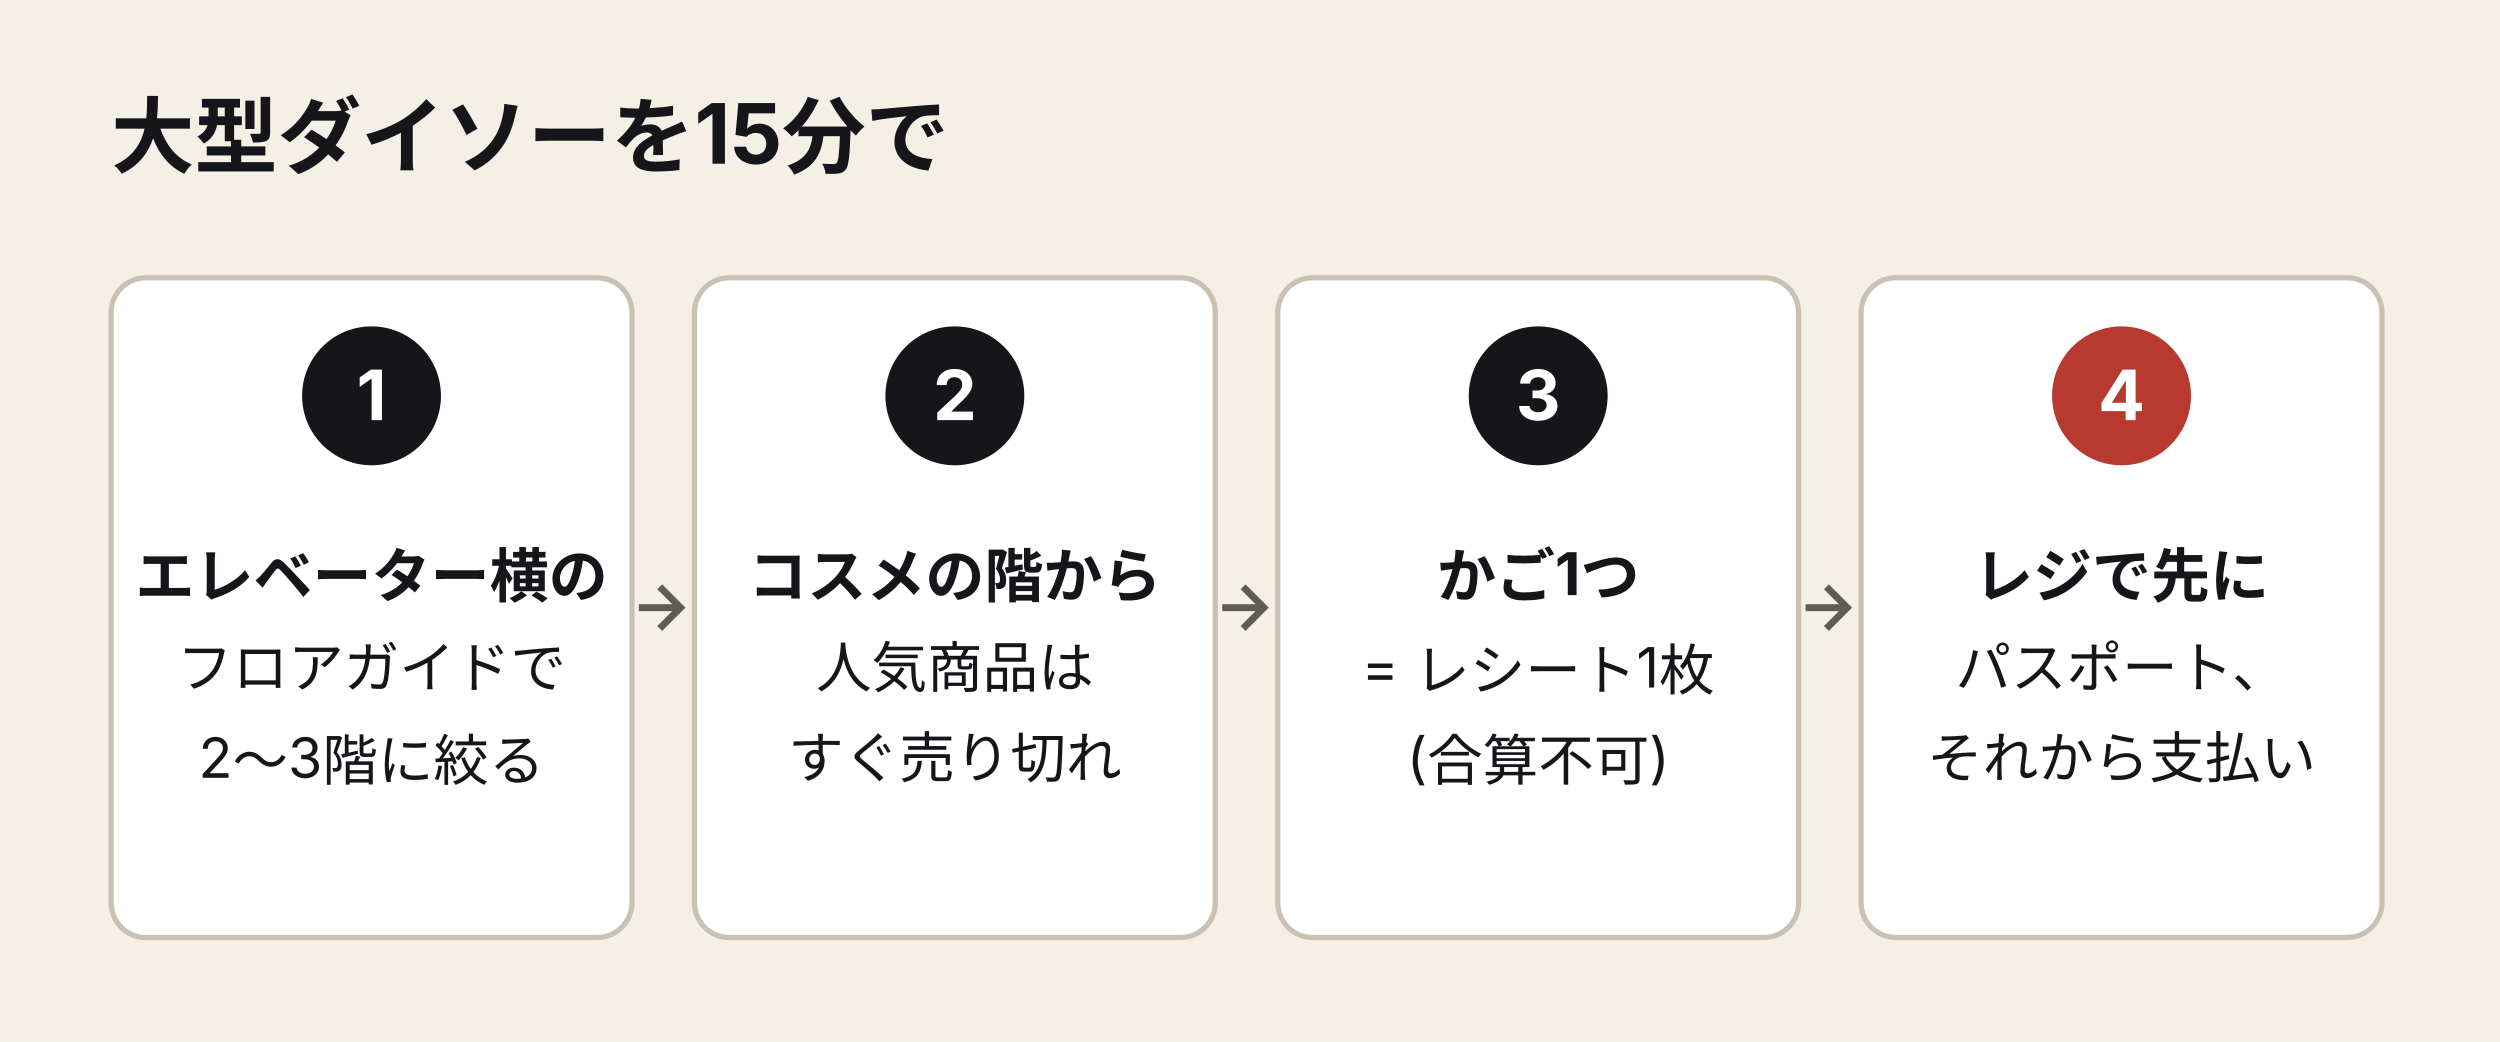
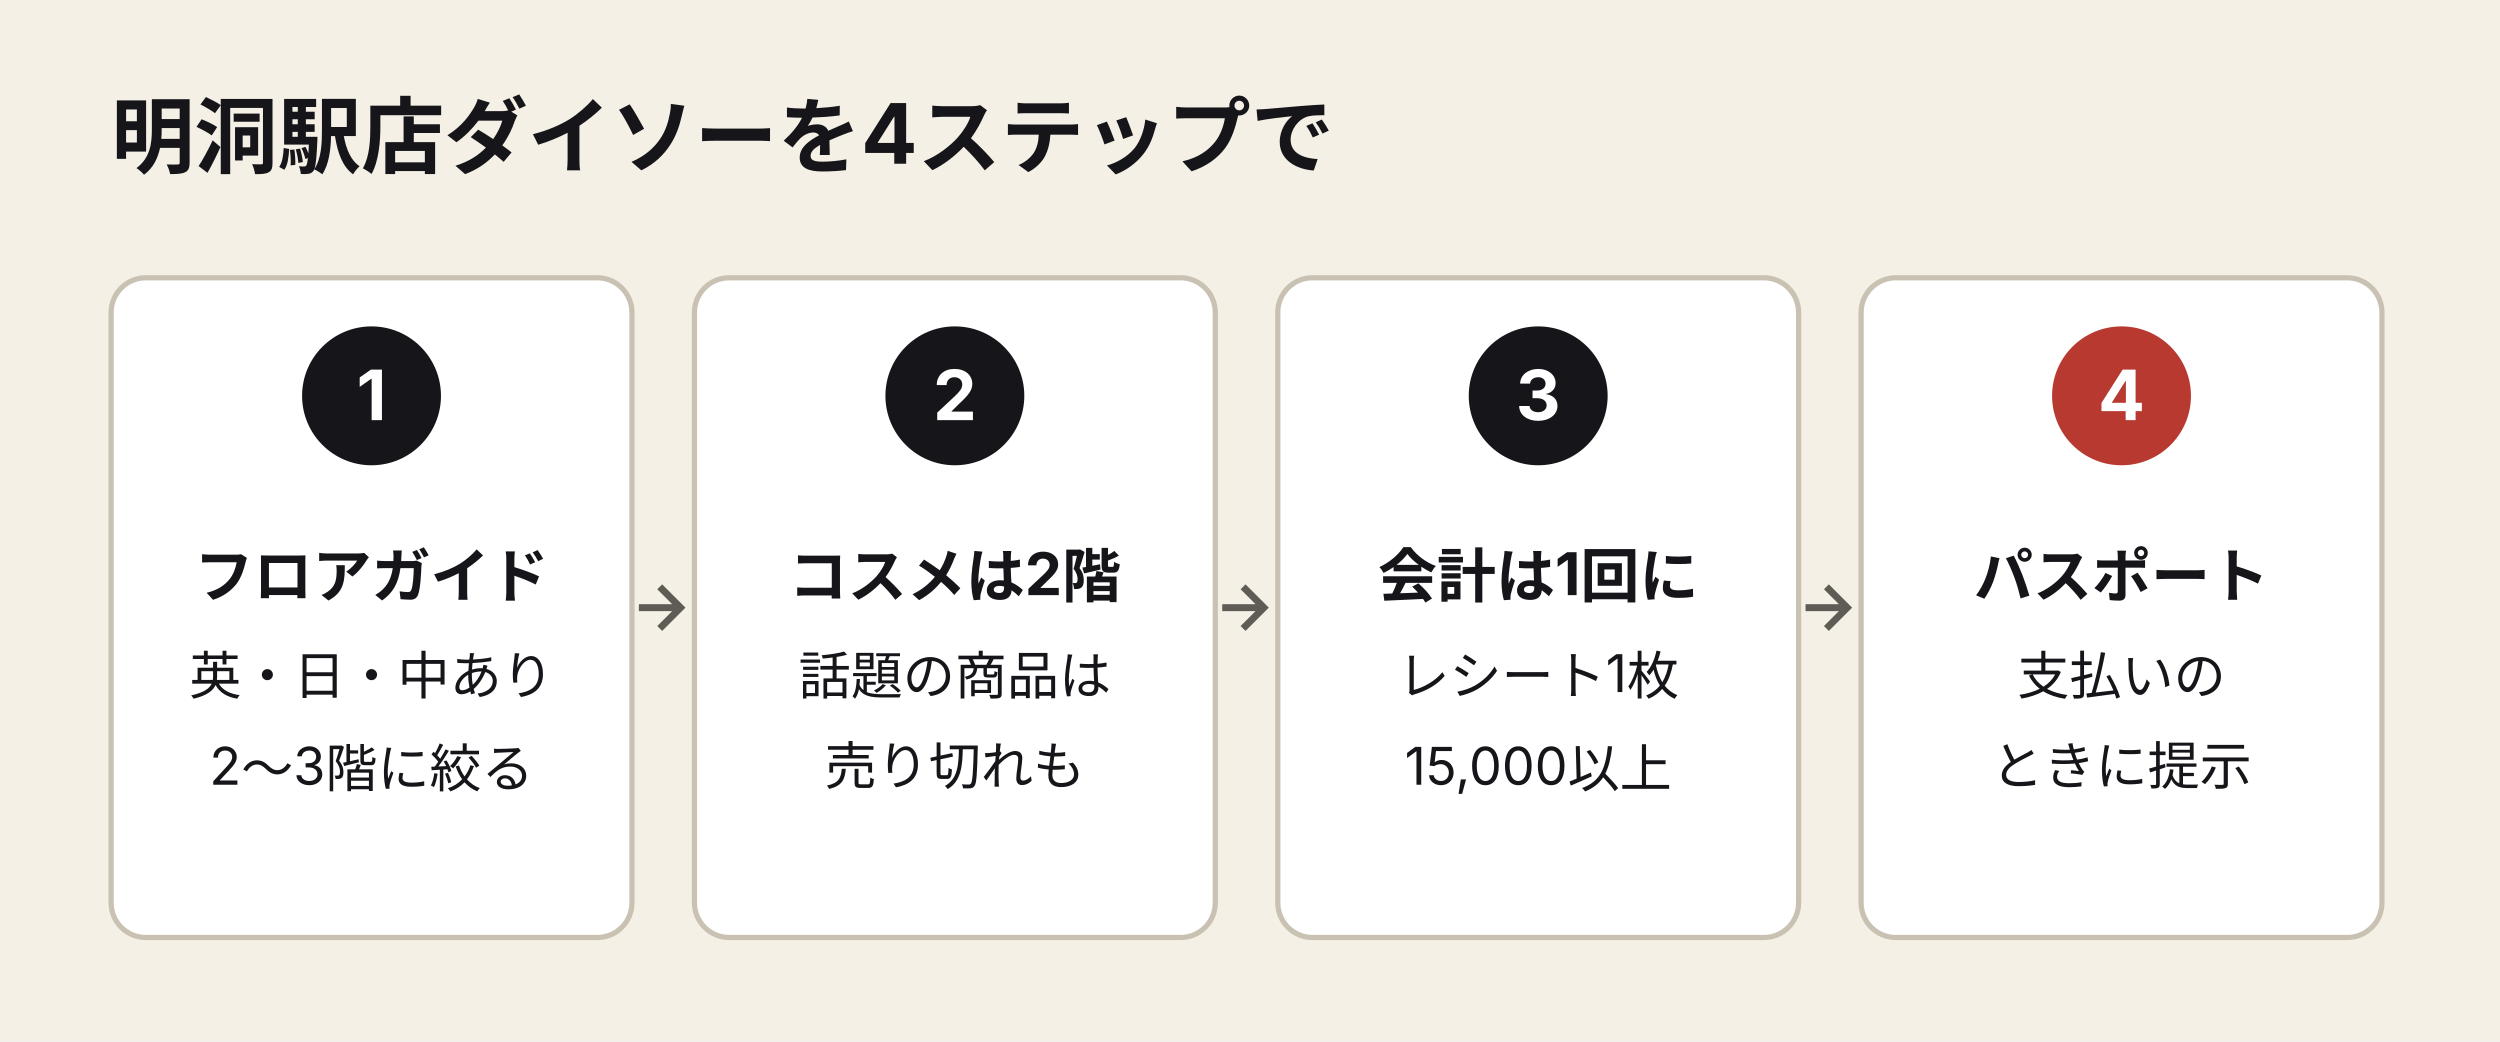
- <svg xmlns="http://www.w3.org/2000/svg" viewBox="0 0 720 300" role="img" aria-label="大型ダイソーを15分で" font-family="system-ui, -apple-system, &quot;Noto Sans KR&quot;, &quot;Noto Sans JP&quot;, &quot;Noto Sans TC&quot;, sans-serif">
+ <svg xmlns="http://www.w3.org/2000/svg" viewBox="0 0 720 300" role="img" aria-label="明洞駅店ダイソーを4ステップで" font-family="system-ui, -apple-system, &quot;Noto Sans KR&quot;, &quot;Noto Sans JP&quot;, &quot;Noto Sans TC&quot;, sans-serif">
  <rect width="720" height="300" fill="#f4f0e6" />
-   <text x="32" y="48" font-size="24" fill="#16151a" font-weight="bold" text-anchor="start">大型ダイソーを15分で</text>
+   <text x="32" y="48" font-size="24" fill="#16151a" font-weight="bold" text-anchor="start">明洞駅店ダイソーを4ステップで</text>
  <rect x="32" y="80" width="150" height="190" rx="10" fill="#ffffff" stroke="#c9c1b2" stroke-width="1.5" />
-   <circle cx="107.0" cy="114" r="20" fill="#16151a" />
-   <text x="107.0" y="121" font-size="20" fill="#ffffff" font-weight="bold" text-anchor="middle">1</text>
-   <text x="107.0" y="172" font-size="17" fill="#16151a" font-weight="bold" text-anchor="middle">エレベーター横の</text>
-   <text x="107.0" y="198" font-size="16" fill="#16151a" font-weight="normal" text-anchor="middle">フロアガイドで</text>
-   <text x="107.0" y="224" font-size="16" fill="#16151a" font-weight="normal" text-anchor="middle">2〜3階に絞る</text>
+   <circle cx="107" cy="114" r="20" fill="#16151a" />
+   <text x="107" y="121" font-size="20" fill="#ffffff" font-weight="bold" text-anchor="middle">1</text>
+   <text x="107" y="172" font-size="17" fill="#16151a" font-weight="bold" text-anchor="middle">フロアガイド</text>
+   <text x="107" y="200" font-size="15" fill="#16151a" font-weight="normal" text-anchor="middle">英・日・中あり</text>
+   <text x="107" y="226" font-size="15" fill="#16151a" font-weight="normal" text-anchor="middle">2〜3階に絞る</text>
  <path d="M184 175 l12 0 m-6 -6 l6 6 l-6 6" fill="none" stroke="#5f5b55" stroke-width="2" />
  <rect x="200" y="80" width="150" height="190" rx="10" fill="#ffffff" stroke="#c9c1b2" stroke-width="1.5" />
-   <circle cx="275.0" cy="114" r="20" fill="#16151a" />
-   <text x="275.0" y="121" font-size="20" fill="#ffffff" font-weight="bold" text-anchor="middle">2</text>
-   <text x="275.0" y="172" font-size="17" fill="#16151a" font-weight="bold" text-anchor="middle">コスメの階から</text>
-   <text x="275.0" y="198" font-size="16" fill="#16151a" font-weight="normal" text-anchor="middle">人気商品は</text>
-   <text x="275.0" y="224" font-size="16" fill="#16151a" font-weight="normal" text-anchor="middle">すぐ売り切れ</text>
+   <circle cx="275" cy="114" r="20" fill="#16151a" />
+   <text x="275" y="121" font-size="20" fill="#ffffff" font-weight="bold" text-anchor="middle">2</text>
+   <text x="275" y="172" font-size="17" fill="#16151a" font-weight="bold" text-anchor="middle">コスメは2階</text>
+   <text x="275" y="200" font-size="15" fill="#16151a" font-weight="normal" text-anchor="middle">話題の商品は</text>
+   <text x="275" y="226" font-size="15" fill="#16151a" font-weight="normal" text-anchor="middle">売り切れも</text>
  <path d="M352 175 l12 0 m-6 -6 l6 6 l-6 6" fill="none" stroke="#5f5b55" stroke-width="2" />
  <rect x="368" y="80" width="150" height="190" rx="10" fill="#ffffff" stroke="#c9c1b2" stroke-width="1.5" />
-   <circle cx="443.0" cy="114" r="20" fill="#16151a" />
-   <text x="443.0" y="121" font-size="20" fill="#ffffff" font-weight="bold" text-anchor="middle">3</text>
-   <text x="443.0" y="172" font-size="17" fill="#16151a" font-weight="bold" text-anchor="middle">かご1つ</text>
-   <text x="443.0" y="198" font-size="16" fill="#16151a" font-weight="normal" text-anchor="middle">= レシート1枚</text>
-   <text x="443.0" y="224" font-size="16" fill="#16151a" font-weight="normal" text-anchor="middle">(合算不可)</text>
+   <circle cx="443" cy="114" r="20" fill="#16151a" />
+   <text x="443" y="121" font-size="20" fill="#ffffff" font-weight="bold" text-anchor="middle">3</text>
+   <text x="443" y="172" font-size="17" fill="#16151a" font-weight="bold" text-anchor="middle">会計は1回に</text>
+   <text x="443" y="200" font-size="15" fill="#16151a" font-weight="normal" text-anchor="middle">レシート1枚</text>
+   <text x="443" y="226" font-size="15" fill="#16151a" font-weight="normal" text-anchor="middle">15,000以上</text>
  <path d="M520 175 l12 0 m-6 -6 l6 6 l-6 6" fill="none" stroke="#5f5b55" stroke-width="2" />
  <rect x="536" y="80" width="150" height="190" rx="10" fill="#ffffff" stroke="#c9c1b2" stroke-width="1.5" />
-   <circle cx="611.0" cy="114" r="20" fill="#b8392f" />
-   <text x="611.0" y="121" font-size="20" fill="#ffffff" font-weight="bold" text-anchor="middle">4</text>
-   <text x="611.0" y="172" font-size="17" fill="#16151a" font-weight="bold" text-anchor="middle">レジで先に</text>
-   <text x="611.0" y="198" font-size="16" fill="#16151a" font-weight="normal" text-anchor="middle">パスポート、</text>
-   <text x="611.0" y="224" font-size="16" fill="#16151a" font-weight="normal" text-anchor="middle">それから支払い</text>
+   <circle cx="611" cy="114" r="20" fill="#b8392f" />
+   <text x="611" y="121" font-size="20" fill="#ffffff" font-weight="bold" text-anchor="middle">4</text>
+   <text x="611" y="172" font-size="17" fill="#16151a" font-weight="bold" text-anchor="middle">パスポート</text>
+   <text x="611" y="200" font-size="15" fill="#16151a" font-weight="normal" text-anchor="middle">支払いの</text>
+   <text x="611" y="226" font-size="15" fill="#16151a" font-weight="normal" text-anchor="middle">ときに提示</text>
</svg>
